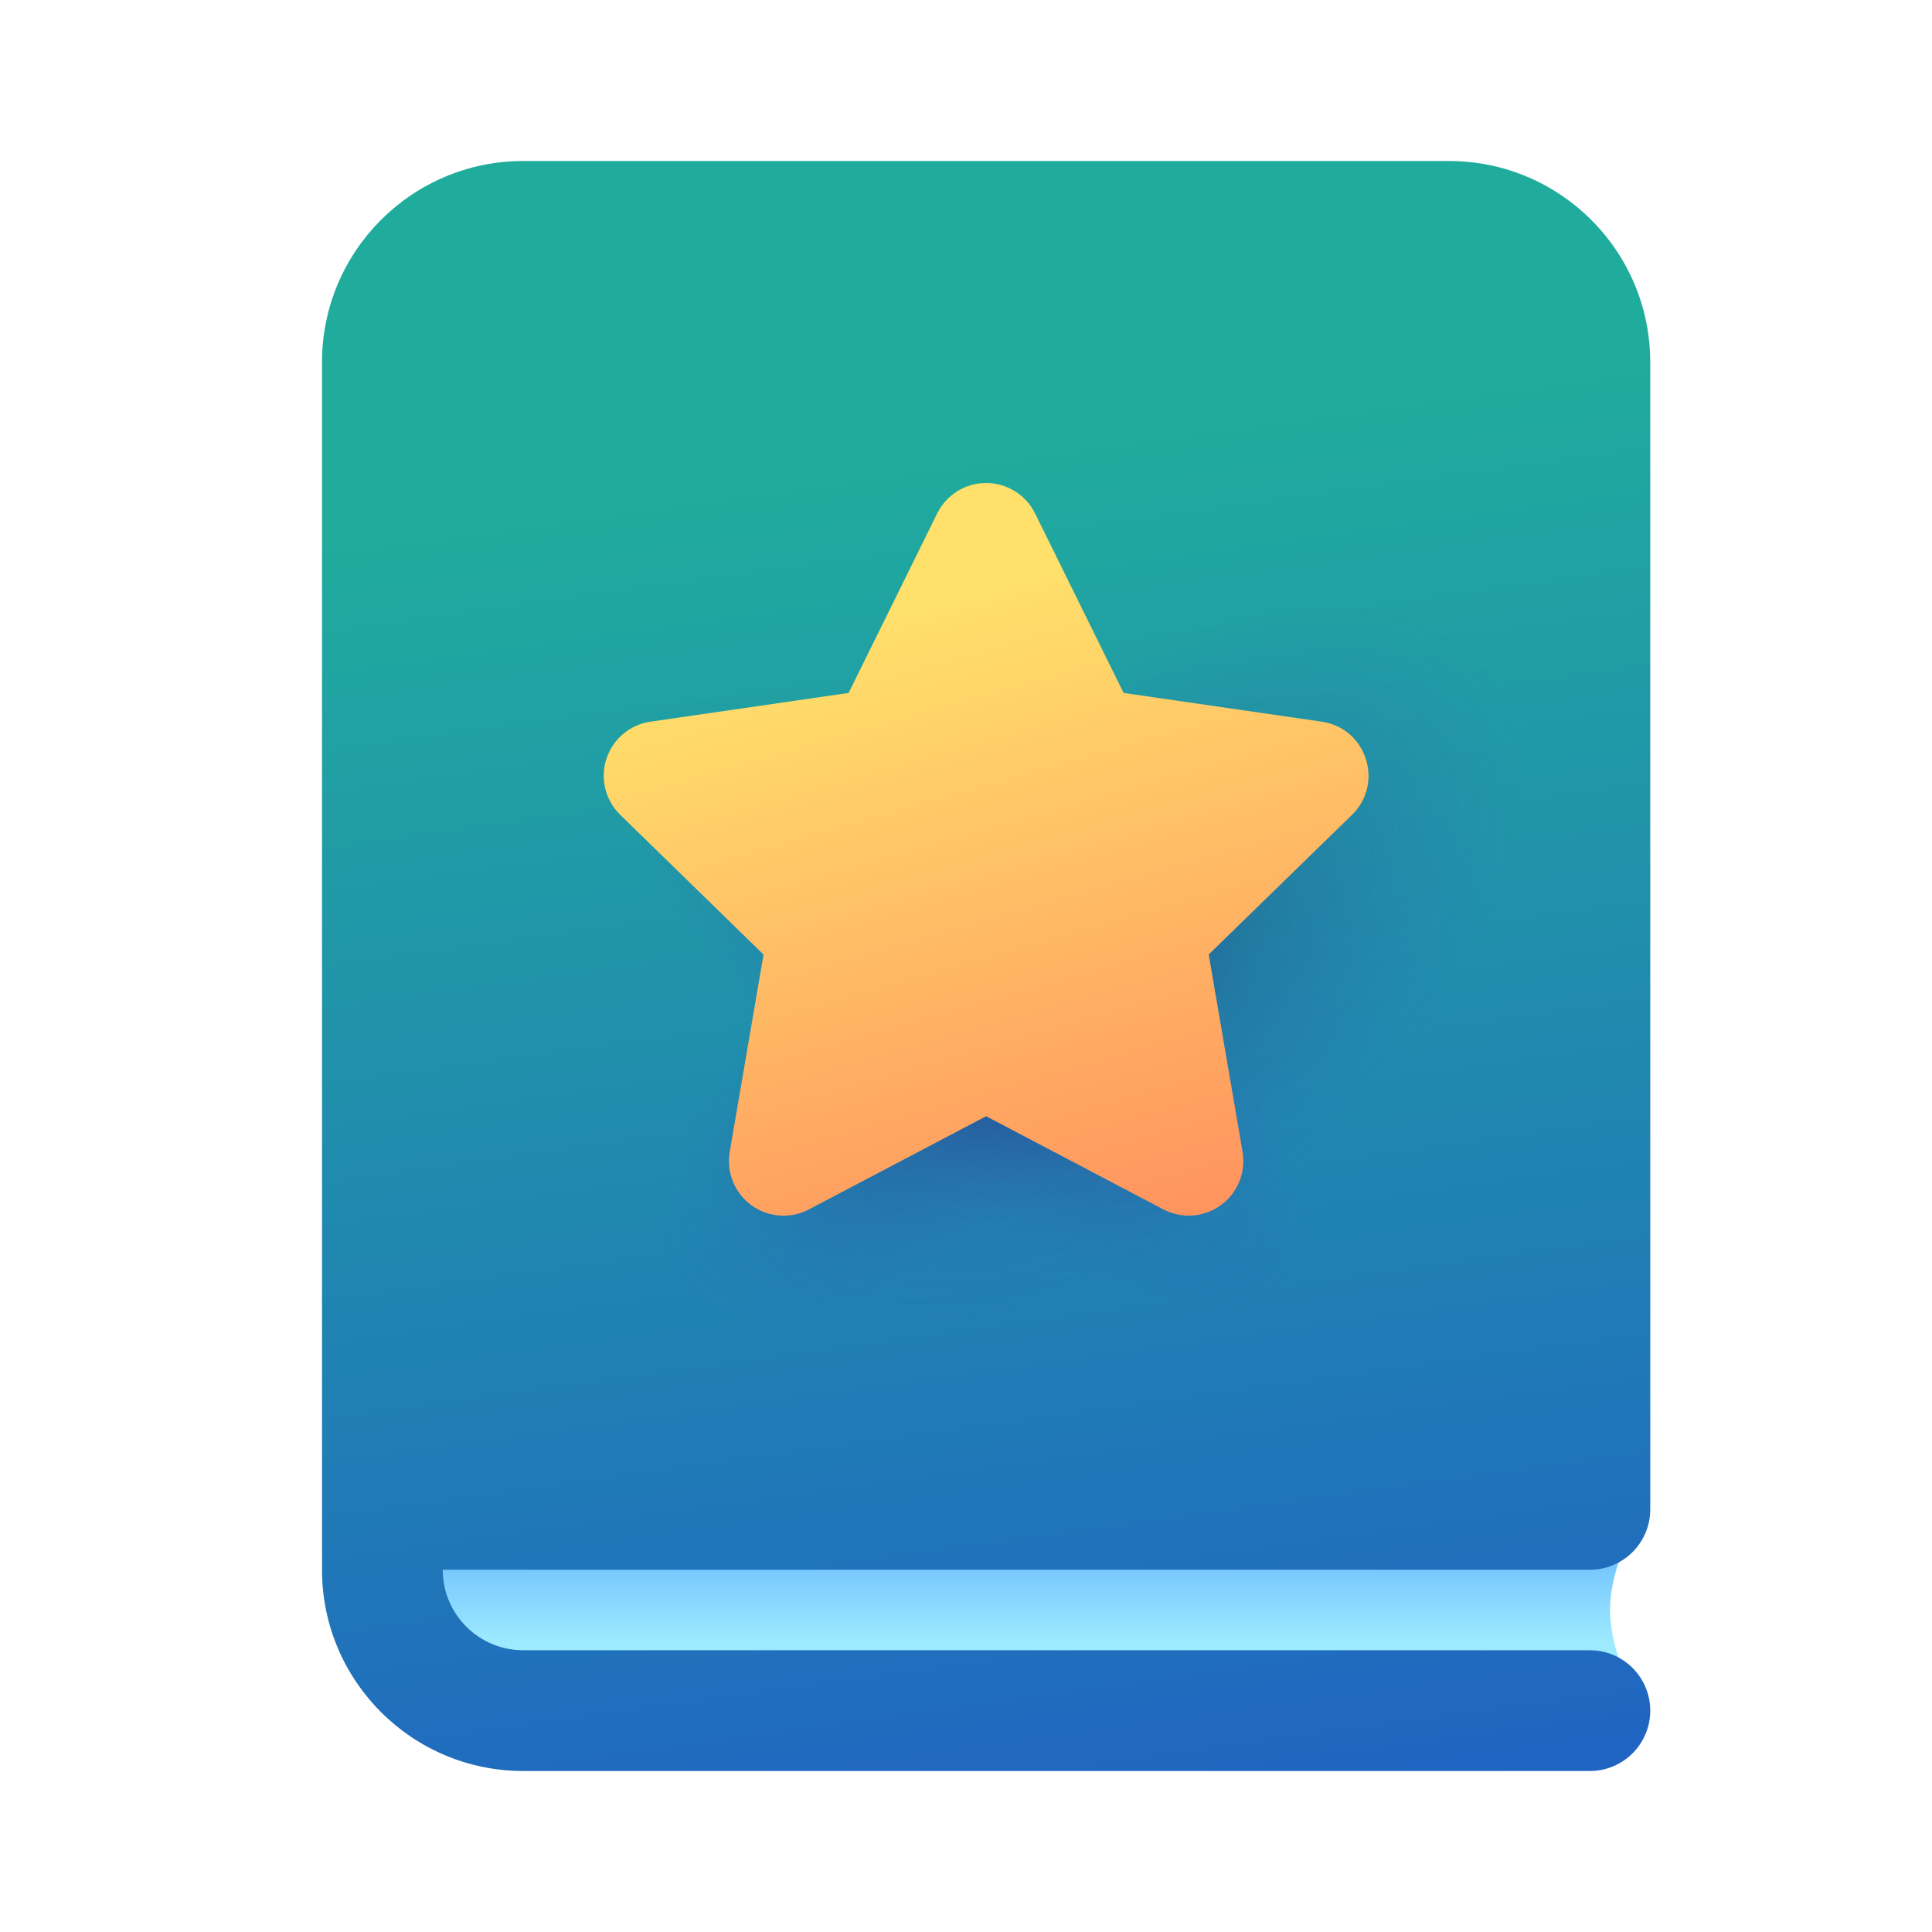
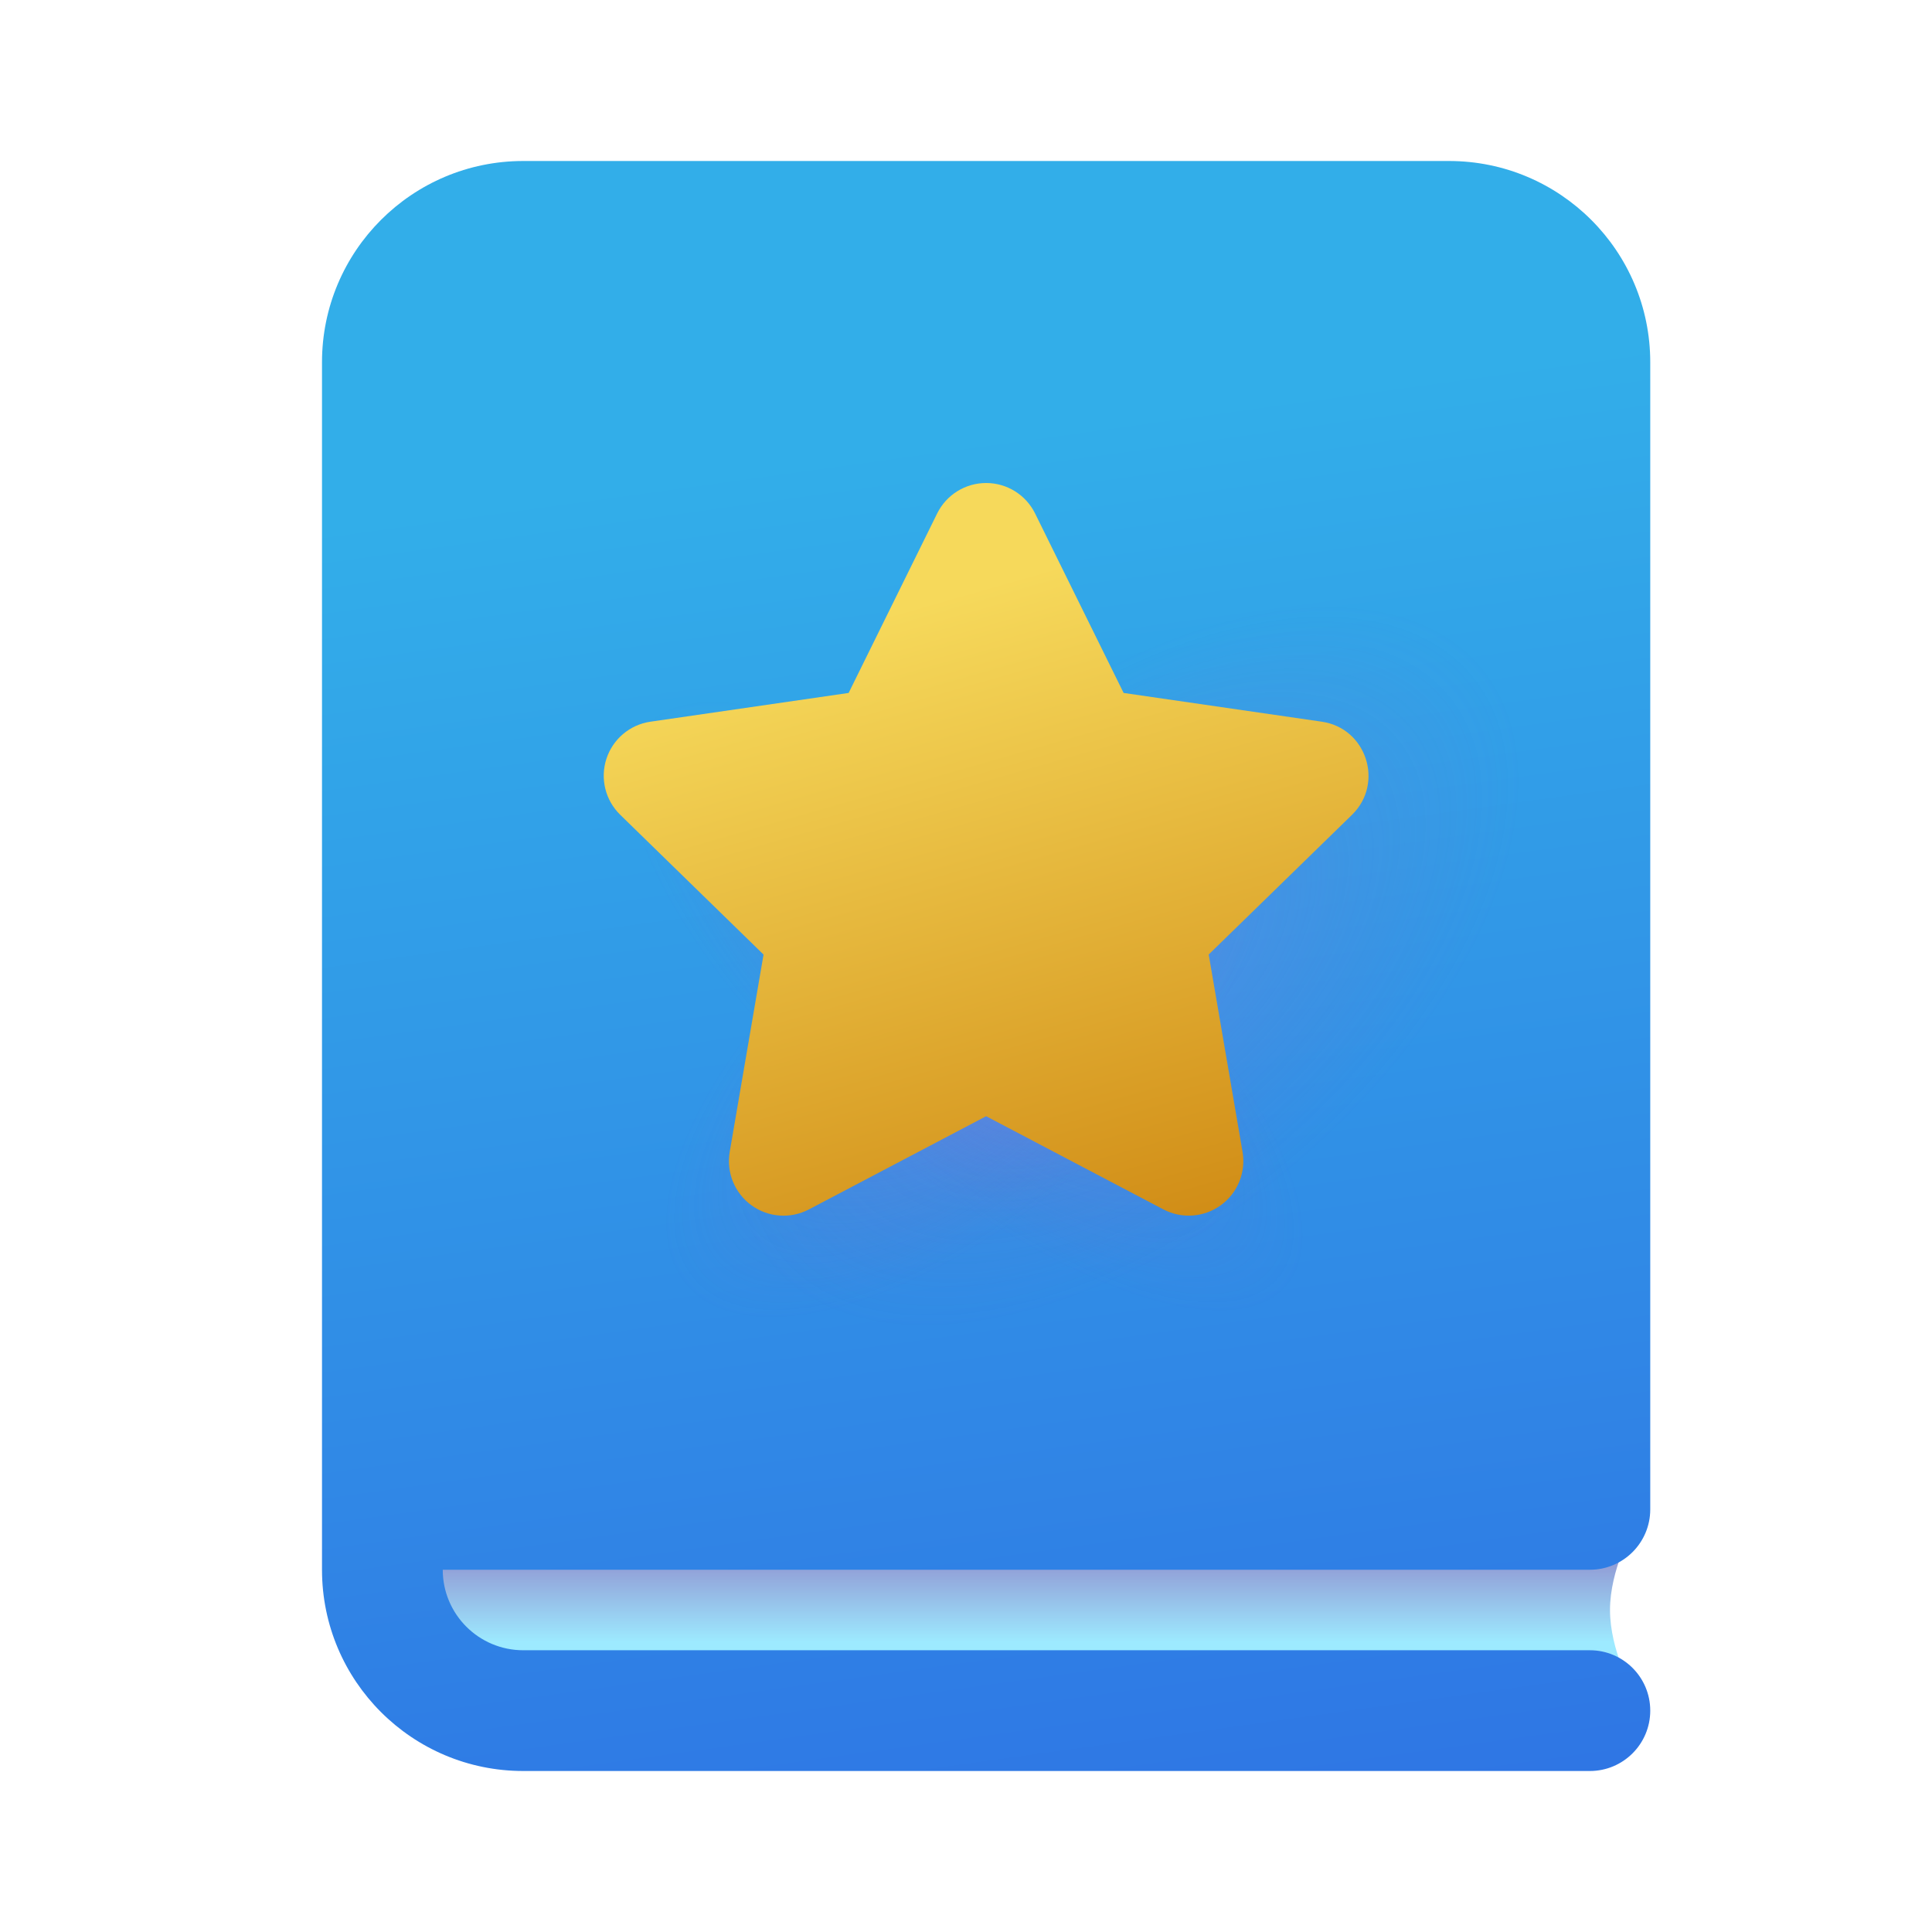
- <svg xmlns="http://www.w3.org/2000/svg" width="16" height="16" viewBox="0 0 24 24">
+ <svg xmlns="http://www.w3.org/2000/svg" width="48" height="48" viewBox="0 0 24 24">
  <g fill="none">
    <path fill="url(#fluentColorBookStar243)" d="M5 19h15.281S20 19.5 20 20s.281 1 .281 1H6a1 1 0 0 1-1-1z" />
    <path fill="url(#fluentColorBookStar244)" d="M4 4.5A2.5 2.5 0 0 1 6.5 2H18a2.5 2.5 0 0 1 2.5 2.5v14.25a.75.75 0 0 1-.75.75H5.5a1 1 0 0 0 1 1h13.25a.75.75 0 0 1 0 1.5H6.5A2.5 2.5 0 0 1 4 19.5z" />
    <path fill="url(#fluentColorBookStar240)" fill-opacity="0.3" d="M4 4.5A2.5 2.5 0 0 1 6.5 2H18a2.5 2.5 0 0 1 2.5 2.5v14.25a.75.75 0 0 1-.75.75H5.5a1 1 0 0 0 1 1h13.25a.75.75 0 0 1 0 1.5H6.5A2.5 2.5 0 0 1 4 19.5z" />
    <path fill="url(#fluentColorBookStar241)" fill-opacity="0.3" d="M4 4.5A2.5 2.5 0 0 1 6.5 2H18a2.5 2.5 0 0 1 2.5 2.5v14.25a.75.75 0 0 1-.75.75H5.5a1 1 0 0 0 1 1h13.25a.75.75 0 0 1 0 1.5H6.5A2.5 2.5 0 0 1 4 19.5z" />
    <path fill="url(#fluentColorBookStar242)" fill-opacity="0.3" d="M4 4.5A2.5 2.5 0 0 1 6.5 2H18a2.5 2.5 0 0 1 2.5 2.5v14.25a.75.75 0 0 1-.75.75H5.5a1 1 0 0 0 1 1h13.25a.75.75 0 0 1 0 1.5H6.5A2.5 2.5 0 0 1 4 19.5z" />
    <path fill="url(#fluentColorBookStar245)" d="m10.542 8.608l1.1-2.23a.678.678 0 0 1 1.216 0l1.1 2.23l2.461.357c.556.08.778.764.376 1.157l-1.78 1.735l.42 2.45a.678.678 0 0 1-.984.716l-2.201-1.157l-2.2 1.157a.678.678 0 0 1-.985-.715l.42-2.45l-1.78-1.736a.678.678 0 0 1 .376-1.157z" />
    <defs>
      <radialGradient id="fluentColorBookStar240" cx="0" cy="0" r="1" gradientTransform="matrix(4 3.5 -1.30282 1.48894 12 12.5)" gradientUnits="userSpaceOnUse">
-         <stop stop-color="#171155" />
-         <stop offset="1" stop-color="#4a43cb" stop-opacity="0" />
+         <stop stop-color="#8A82E7" />
+         <stop offset="1" stop-color="#8962B8" stop-opacity="0" />
      </radialGradient>
      <radialGradient id="fluentColorBookStar241" cx="0" cy="0" r="1" gradientTransform="matrix(4.4375 -3.75 2.09822 2.4829 14 12)" gradientUnits="userSpaceOnUse">
-         <stop stop-color="#171155" />
-         <stop offset="1" stop-color="#4a43cb" stop-opacity="0" />
+         <stop stop-color="#8A82E7" />
+         <stop offset="1" stop-color="#8962B8" stop-opacity="0" />
      </radialGradient>
      <radialGradient id="fluentColorBookStar242" cx="0" cy="0" r="1" gradientTransform="rotate(139.399 3.596 8.72)scale(4.60977 2.09909)" gradientUnits="userSpaceOnUse">
-         <stop stop-color="#171155" />
-         <stop offset="1" stop-color="#4a43cb" stop-opacity="0" />
+         <stop stop-color="#8A82E7" />
+         <stop offset="1" stop-color="#8962B8" stop-opacity="0" />
      </radialGradient>
      <linearGradient id="fluentColorBookStar243" x1="12.174" x2="12.174" y1="20.4" y2="18" gradientUnits="userSpaceOnUse">
        <stop stop-color="#9deaff" />
-         <stop offset=".716" stop-color="#58aafe" />
+         <stop offset=".716" stop-color="#8862B7" />
      </linearGradient>
      <linearGradient id="fluentColorBookStar244" x1="9.693" x2="12.681" y1="5.742" y2="27.308" gradientUnits="userSpaceOnUse">
-         <stop stop-color="#20ac9d" />
-         <stop offset="1" stop-color="#2052cb" />
+         <stop stop-color="#32AEE9" />
+         <stop offset="1" stop-color="#2E68E3" />
      </linearGradient>
      <linearGradient id="fluentColorBookStar245" x1="10.893" x2="13.647" y1="7.655" y2="17.289" gradientUnits="userSpaceOnUse">
-         <stop stop-color="#ffe06b" />
-         <stop offset="1" stop-color="#ff835c" />
+         <stop stop-color="#F6D95B" />
+         <stop offset="1" stop-color="#C97D08" />
      </linearGradient>
    </defs>
  </g>
</svg>
